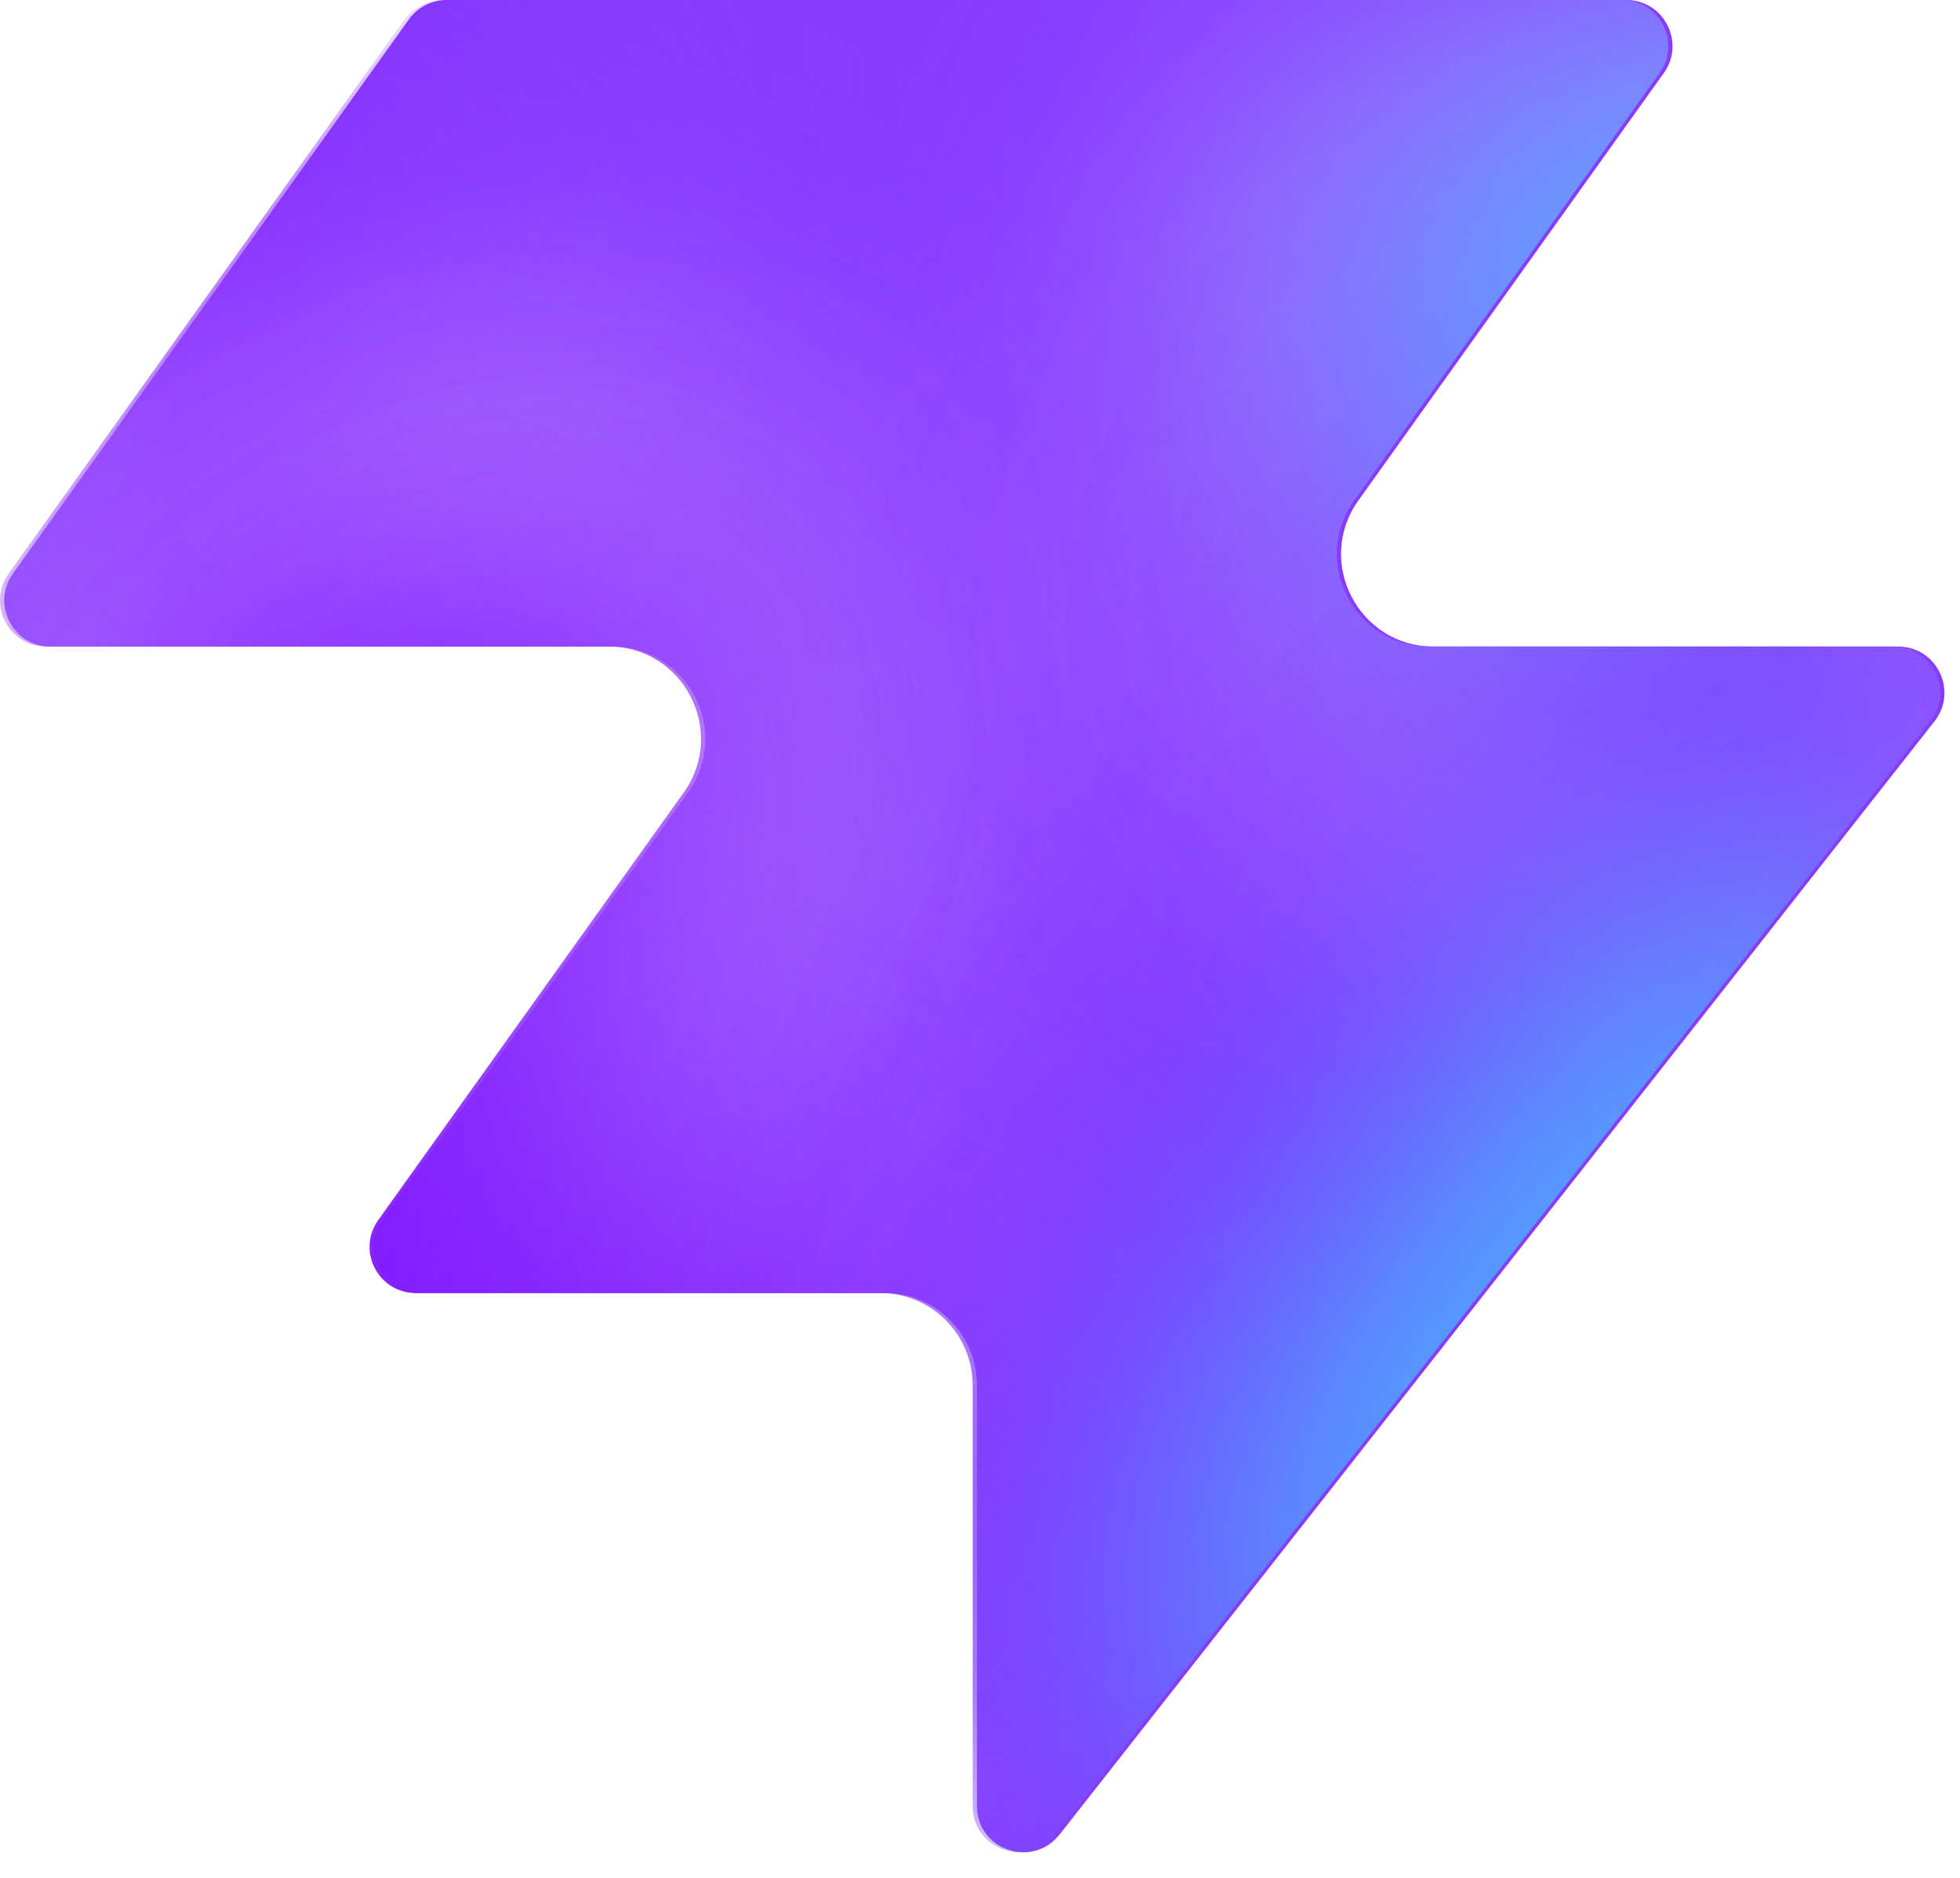
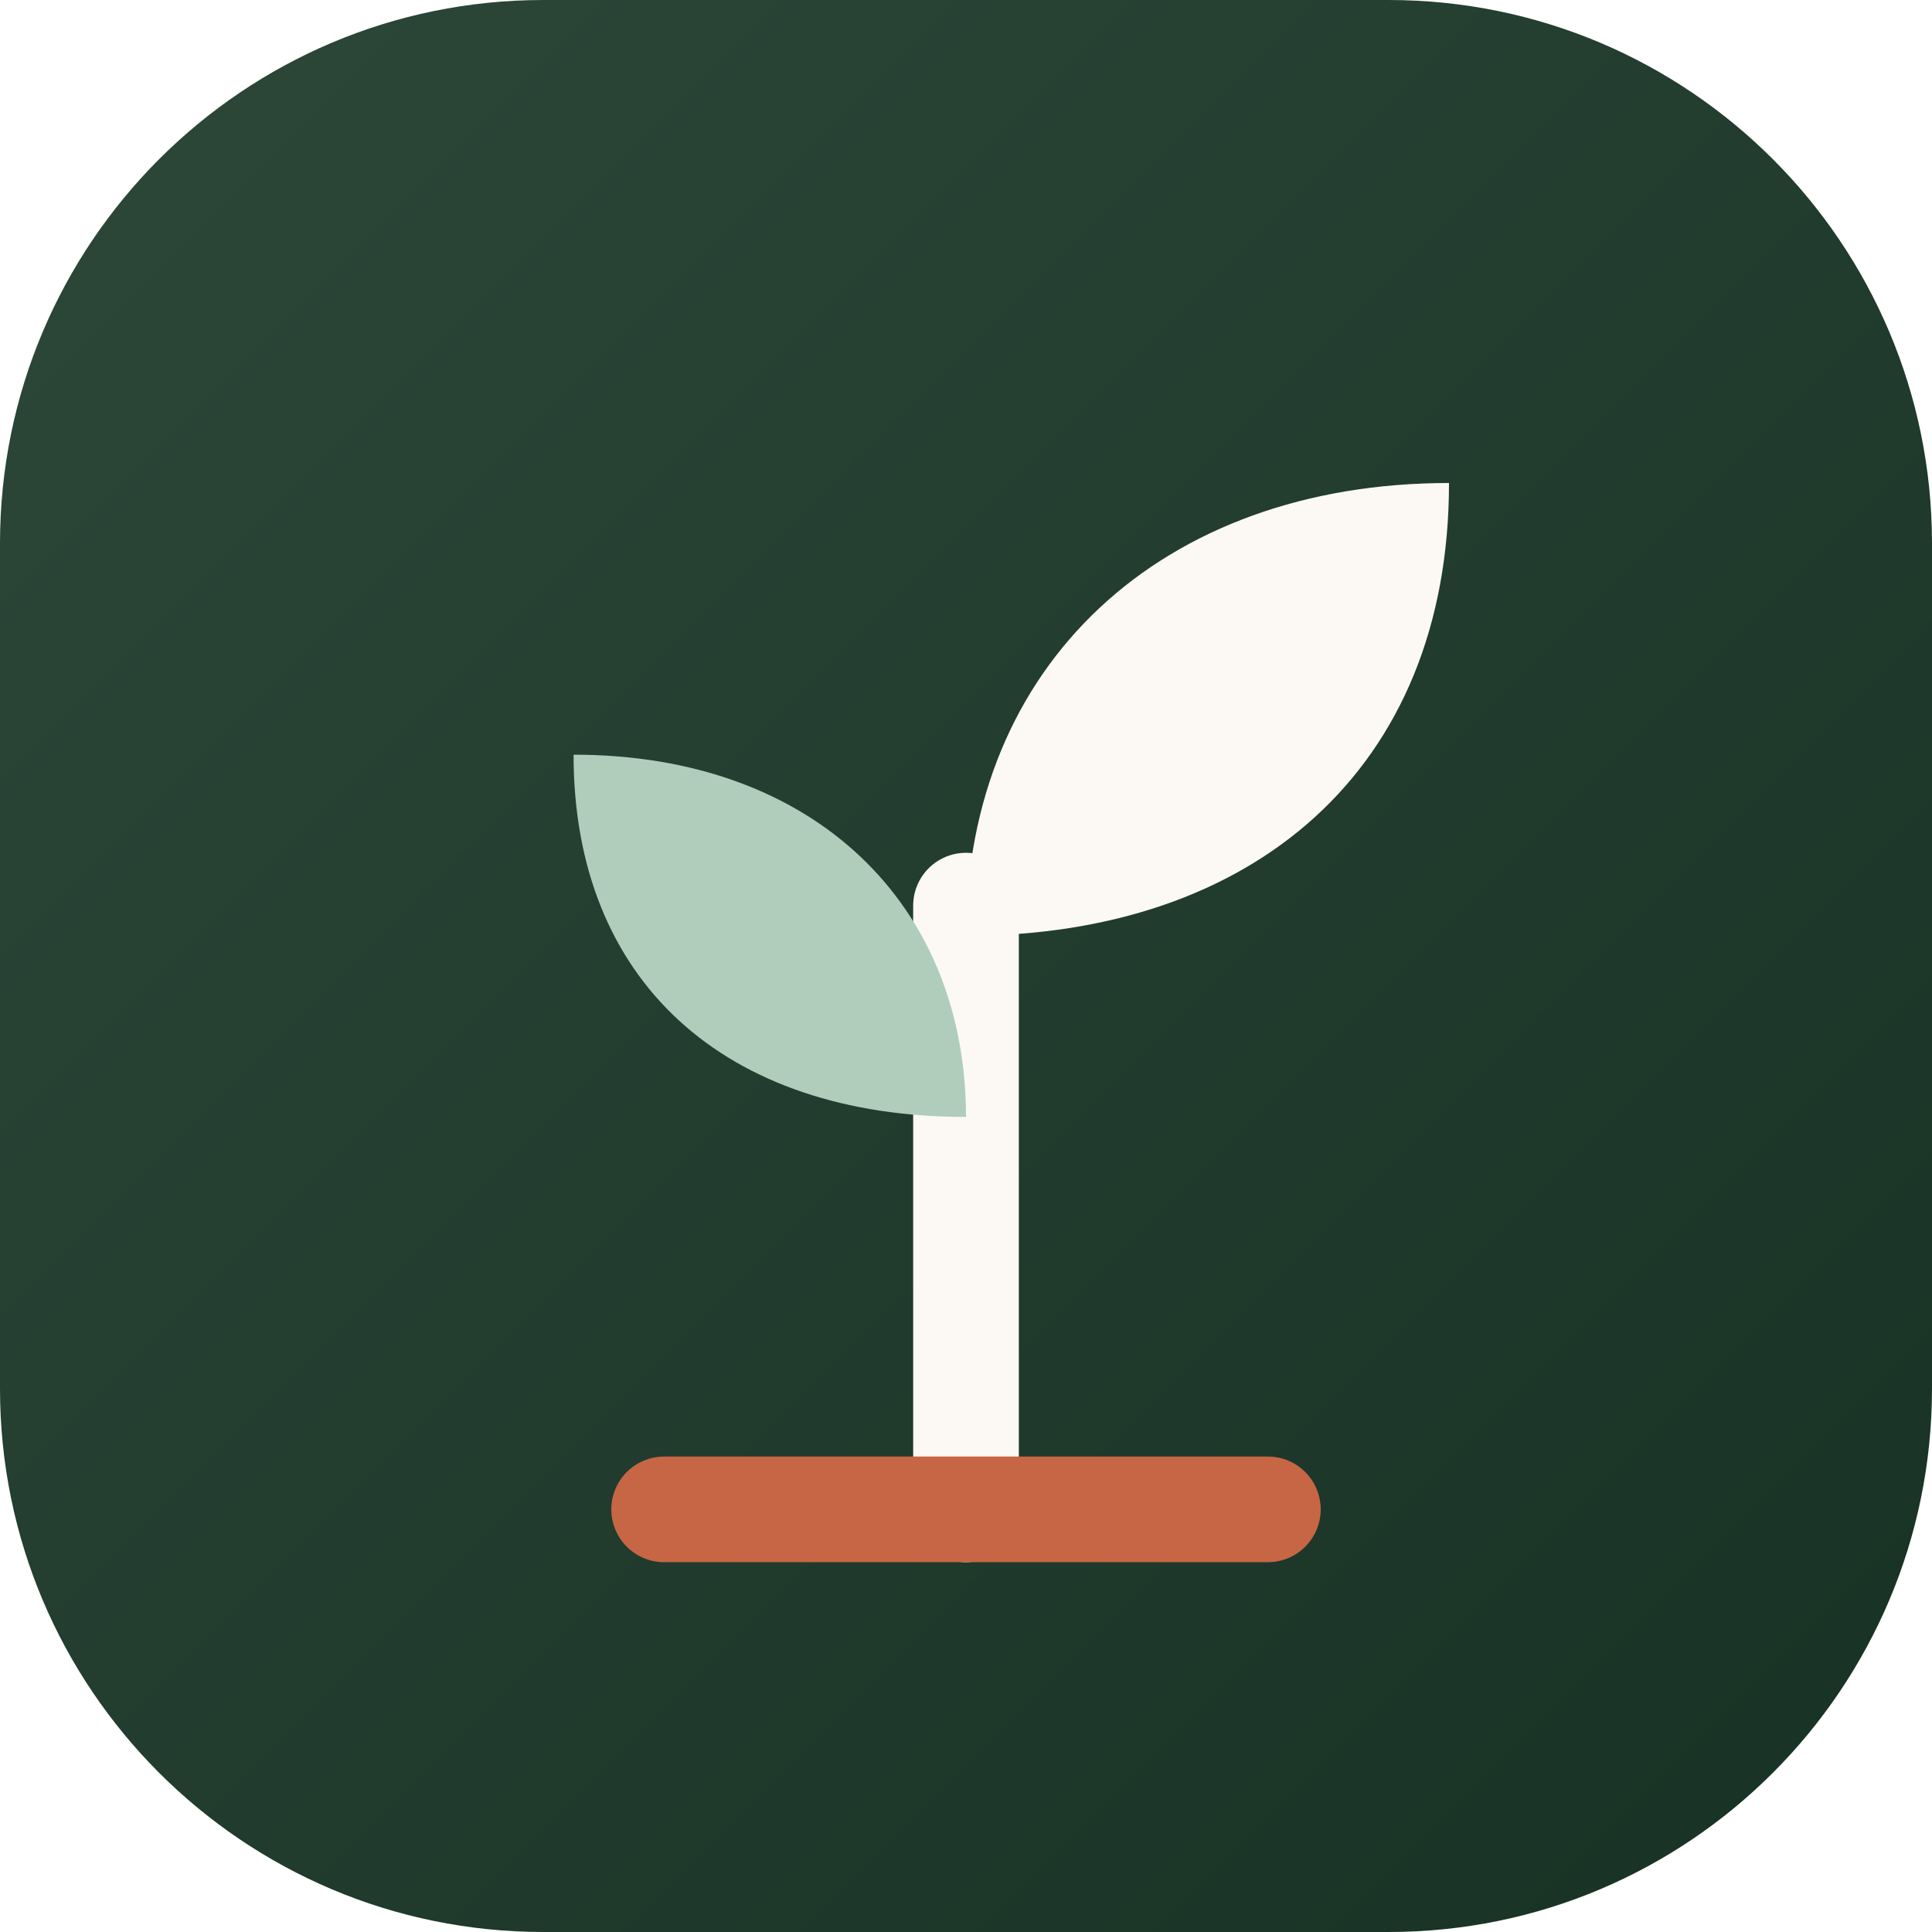
- <svg xmlns="http://www.w3.org/2000/svg" width="48" height="46" fill="none" viewBox="0 0 48 46">
-   <path fill="#863bff" d="M25.946 44.938c-.664.845-2.021.375-2.021-.698V33.937a2.26 2.26 0 0 0-2.262-2.262H10.287c-.92 0-1.456-1.04-.92-1.788l7.48-10.471c1.07-1.497 0-3.578-1.842-3.578H1.237c-.92 0-1.456-1.04-.92-1.788L10.013.474c.214-.297.556-.474.92-.474h28.894c.92 0 1.456 1.04.92 1.788l-7.48 10.471c-1.07 1.498 0 3.579 1.842 3.579h11.377c.943 0 1.473 1.088.89 1.83L25.947 44.94z" style="fill:#863bff;fill:color(display-p3 .525 .23 1);fill-opacity:1" />
-   <mask id="a" width="48" height="46" x="0" y="0" maskUnits="userSpaceOnUse" style="mask-type:alpha">
-     <path fill="#000" d="M25.842 44.938c-.664.844-2.021.375-2.021-.698V33.937a2.26 2.26 0 0 0-2.262-2.262H10.183c-.92 0-1.456-1.04-.92-1.788l7.48-10.471c1.07-1.498 0-3.579-1.842-3.579H1.133c-.92 0-1.456-1.04-.92-1.787L9.91.473c.214-.297.556-.474.92-.474h28.894c.92 0 1.456 1.04.92 1.788l-7.48 10.471c-1.07 1.498 0 3.578 1.842 3.578h11.377c.943 0 1.473 1.088.89 1.832L25.843 44.94z" style="fill:#000;fill-opacity:1" />
-   </mask>
-   <g mask="url(#a)">
-     <g filter="url(#b)">
-       <ellipse cx="5.508" cy="14.704" fill="#ede6ff" rx="5.508" ry="14.704" style="fill:#ede6ff;fill:color(display-p3 .927 .903 1);fill-opacity:1" transform="matrix(.00324 1 1 -.00324 -4.47 31.516)" />
-     </g>
-     <g filter="url(#c)">
-       <ellipse cx="10.399" cy="29.851" fill="#ede6ff" rx="10.399" ry="29.851" style="fill:#ede6ff;fill:color(display-p3 .927 .903 1);fill-opacity:1" transform="matrix(.00324 1 1 -.00324 -39.328 7.883)" />
-     </g>
-     <g filter="url(#d)">
-       <ellipse cx="5.508" cy="30.487" fill="#7e14ff" rx="5.508" ry="30.487" style="fill:#7e14ff;fill:color(display-p3 .492 .077 1);fill-opacity:1" transform="rotate(89.814 -25.913 -14.639)scale(1 -1)" />
-     </g>
-     <g filter="url(#e)">
-       <ellipse cx="5.508" cy="30.599" fill="#7e14ff" rx="5.508" ry="30.599" style="fill:#7e14ff;fill:color(display-p3 .492 .077 1);fill-opacity:1" transform="rotate(89.814 -32.644 -3.334)scale(1 -1)" />
-     </g>
-     <g filter="url(#f)">
-       <ellipse cx="5.508" cy="30.599" fill="#7e14ff" rx="5.508" ry="30.599" style="fill:#7e14ff;fill:color(display-p3 .492 .077 1);fill-opacity:1" transform="matrix(.00324 1 1 -.00324 -34.34 30.47)" />
-     </g>
-     <g filter="url(#g)">
-       <ellipse cx="14.072" cy="22.078" fill="#ede6ff" rx="14.072" ry="22.078" style="fill:#ede6ff;fill:color(display-p3 .927 .903 1);fill-opacity:1" transform="rotate(93.35 24.506 48.493)scale(-1 1)" />
-     </g>
-     <g filter="url(#h)">
-       <ellipse cx="3.47" cy="21.501" fill="#7e14ff" rx="3.47" ry="21.501" style="fill:#7e14ff;fill:color(display-p3 .492 .077 1);fill-opacity:1" transform="rotate(89.009 28.708 47.59)scale(-1 1)" />
-     </g>
-     <g filter="url(#i)">
-       <ellipse cx="3.47" cy="21.501" fill="#7e14ff" rx="3.47" ry="21.501" style="fill:#7e14ff;fill:color(display-p3 .492 .077 1);fill-opacity:1" transform="rotate(89.009 28.708 47.59)scale(-1 1)" />
-     </g>
-     <g filter="url(#j)">
-       <ellipse cx=".387" cy="8.972" fill="#7e14ff" rx="4.407" ry="29.108" style="fill:#7e14ff;fill:color(display-p3 .492 .077 1);fill-opacity:1" transform="rotate(39.51 .387 8.972)" />
-     </g>
-     <g filter="url(#k)">
-       <ellipse cx="47.523" cy="-6.092" fill="#7e14ff" rx="4.407" ry="29.108" style="fill:#7e14ff;fill:color(display-p3 .492 .077 1);fill-opacity:1" transform="rotate(37.892 47.523 -6.092)" />
-     </g>
-     <g filter="url(#l)">
-       <ellipse cx="41.412" cy="6.333" fill="#47bfff" rx="5.971" ry="9.665" style="fill:#47bfff;fill:color(display-p3 .28 .748 1);fill-opacity:1" transform="rotate(37.892 41.412 6.333)" />
-     </g>
-     <g filter="url(#m)">
-       <ellipse cx="-1.879" cy="38.332" fill="#7e14ff" rx="4.407" ry="29.108" style="fill:#7e14ff;fill:color(display-p3 .492 .077 1);fill-opacity:1" transform="rotate(37.892 -1.88 38.332)" />
-     </g>
-     <g filter="url(#n)">
-       <ellipse cx="-1.879" cy="38.332" fill="#7e14ff" rx="4.407" ry="29.108" style="fill:#7e14ff;fill:color(display-p3 .492 .077 1);fill-opacity:1" transform="rotate(37.892 -1.88 38.332)" />
-     </g>
-     <g filter="url(#o)">
-       <ellipse cx="35.651" cy="29.907" fill="#7e14ff" rx="4.407" ry="29.108" style="fill:#7e14ff;fill:color(display-p3 .492 .077 1);fill-opacity:1" transform="rotate(37.892 35.651 29.907)" />
-     </g>
-     <g filter="url(#p)">
-       <ellipse cx="38.418" cy="32.4" fill="#47bfff" rx="5.971" ry="15.297" style="fill:#47bfff;fill:color(display-p3 .28 .748 1);fill-opacity:1" transform="rotate(37.892 38.418 32.4)" />
-     </g>
-   </g>
+ <svg xmlns="http://www.w3.org/2000/svg" viewBox="0 0 64 64">
  <defs>
-     <filter id="b" width="60.045" height="41.654" x="-19.77" y="16.149" color-interpolation-filters="sRGB" filterUnits="userSpaceOnUse">
-       <feFlood flood-opacity="0" result="BackgroundImageFix" />
-       <feBlend in="SourceGraphic" in2="BackgroundImageFix" result="shape" />
-       <feGaussianBlur result="effect1_foregroundBlur_2002_17158" stdDeviation="7.659" />
-     </filter>
-     <filter id="c" width="90.34" height="51.437" x="-54.613" y="-7.533" color-interpolation-filters="sRGB" filterUnits="userSpaceOnUse">
-       <feFlood flood-opacity="0" result="BackgroundImageFix" />
-       <feBlend in="SourceGraphic" in2="BackgroundImageFix" result="shape" />
-       <feGaussianBlur result="effect1_foregroundBlur_2002_17158" stdDeviation="7.659" />
-     </filter>
-     <filter id="d" width="79.355" height="29.4" x="-49.64" y="2.03" color-interpolation-filters="sRGB" filterUnits="userSpaceOnUse">
-       <feFlood flood-opacity="0" result="BackgroundImageFix" />
-       <feBlend in="SourceGraphic" in2="BackgroundImageFix" result="shape" />
-       <feGaussianBlur result="effect1_foregroundBlur_2002_17158" stdDeviation="4.596" />
-     </filter>
-     <filter id="e" width="79.579" height="29.4" x="-45.045" y="20.029" color-interpolation-filters="sRGB" filterUnits="userSpaceOnUse">
-       <feFlood flood-opacity="0" result="BackgroundImageFix" />
-       <feBlend in="SourceGraphic" in2="BackgroundImageFix" result="shape" />
-       <feGaussianBlur result="effect1_foregroundBlur_2002_17158" stdDeviation="4.596" />
-     </filter>
-     <filter id="f" width="79.579" height="29.4" x="-43.513" y="21.178" color-interpolation-filters="sRGB" filterUnits="userSpaceOnUse">
-       <feFlood flood-opacity="0" result="BackgroundImageFix" />
-       <feBlend in="SourceGraphic" in2="BackgroundImageFix" result="shape" />
-       <feGaussianBlur result="effect1_foregroundBlur_2002_17158" stdDeviation="4.596" />
-     </filter>
-     <filter id="g" width="74.749" height="58.852" x="15.756" y="-17.901" color-interpolation-filters="sRGB" filterUnits="userSpaceOnUse">
-       <feFlood flood-opacity="0" result="BackgroundImageFix" />
-       <feBlend in="SourceGraphic" in2="BackgroundImageFix" result="shape" />
-       <feGaussianBlur result="effect1_foregroundBlur_2002_17158" stdDeviation="7.659" />
-     </filter>
-     <filter id="h" width="61.377" height="25.362" x="23.548" y="2.284" color-interpolation-filters="sRGB" filterUnits="userSpaceOnUse">
-       <feFlood flood-opacity="0" result="BackgroundImageFix" />
-       <feBlend in="SourceGraphic" in2="BackgroundImageFix" result="shape" />
-       <feGaussianBlur result="effect1_foregroundBlur_2002_17158" stdDeviation="4.596" />
-     </filter>
-     <filter id="i" width="61.377" height="25.362" x="23.548" y="2.284" color-interpolation-filters="sRGB" filterUnits="userSpaceOnUse">
-       <feFlood flood-opacity="0" result="BackgroundImageFix" />
-       <feBlend in="SourceGraphic" in2="BackgroundImageFix" result="shape" />
-       <feGaussianBlur result="effect1_foregroundBlur_2002_17158" stdDeviation="4.596" />
-     </filter>
-     <filter id="j" width="56.045" height="63.649" x="-27.636" y="-22.853" color-interpolation-filters="sRGB" filterUnits="userSpaceOnUse">
-       <feFlood flood-opacity="0" result="BackgroundImageFix" />
-       <feBlend in="SourceGraphic" in2="BackgroundImageFix" result="shape" />
-       <feGaussianBlur result="effect1_foregroundBlur_2002_17158" stdDeviation="4.596" />
-     </filter>
-     <filter id="k" width="54.814" height="64.646" x="20.116" y="-38.415" color-interpolation-filters="sRGB" filterUnits="userSpaceOnUse">
-       <feFlood flood-opacity="0" result="BackgroundImageFix" />
-       <feBlend in="SourceGraphic" in2="BackgroundImageFix" result="shape" />
-       <feGaussianBlur result="effect1_foregroundBlur_2002_17158" stdDeviation="4.596" />
-     </filter>
-     <filter id="l" width="33.541" height="35.313" x="24.641" y="-11.323" color-interpolation-filters="sRGB" filterUnits="userSpaceOnUse">
-       <feFlood flood-opacity="0" result="BackgroundImageFix" />
-       <feBlend in="SourceGraphic" in2="BackgroundImageFix" result="shape" />
-       <feGaussianBlur result="effect1_foregroundBlur_2002_17158" stdDeviation="4.596" />
-     </filter>
-     <filter id="m" width="54.814" height="64.646" x="-29.286" y="6.009" color-interpolation-filters="sRGB" filterUnits="userSpaceOnUse">
-       <feFlood flood-opacity="0" result="BackgroundImageFix" />
-       <feBlend in="SourceGraphic" in2="BackgroundImageFix" result="shape" />
-       <feGaussianBlur result="effect1_foregroundBlur_2002_17158" stdDeviation="4.596" />
-     </filter>
-     <filter id="n" width="54.814" height="64.646" x="-29.286" y="6.009" color-interpolation-filters="sRGB" filterUnits="userSpaceOnUse">
-       <feFlood flood-opacity="0" result="BackgroundImageFix" />
-       <feBlend in="SourceGraphic" in2="BackgroundImageFix" result="shape" />
-       <feGaussianBlur result="effect1_foregroundBlur_2002_17158" stdDeviation="4.596" />
-     </filter>
-     <filter id="o" width="54.814" height="64.646" x="8.244" y="-2.416" color-interpolation-filters="sRGB" filterUnits="userSpaceOnUse">
-       <feFlood flood-opacity="0" result="BackgroundImageFix" />
-       <feBlend in="SourceGraphic" in2="BackgroundImageFix" result="shape" />
-       <feGaussianBlur result="effect1_foregroundBlur_2002_17158" stdDeviation="4.596" />
-     </filter>
-     <filter id="p" width="39.409" height="43.623" x="18.713" y="10.588" color-interpolation-filters="sRGB" filterUnits="userSpaceOnUse">
-       <feFlood flood-opacity="0" result="BackgroundImageFix" />
-       <feBlend in="SourceGraphic" in2="BackgroundImageFix" result="shape" />
-       <feGaussianBlur result="effect1_foregroundBlur_2002_17158" stdDeviation="4.596" />
-     </filter>
+     <linearGradient id="bg" x1="0" y1="0" x2="1" y2="1">
+       <stop offset="0" stop-color="#2d4739" />
+       <stop offset="1" stop-color="#173124" />
+     </linearGradient>
  </defs>
+   <rect width="64" height="64" rx="18" fill="url(#bg)" />
+   <path d="M32 50V30" stroke="#fcf9f4" stroke-width="3.5" stroke-linecap="round" />
+   <path d="M32 31c0-9 6.5-15 16-15 0 9.5-6.5 15-16 15z" fill="#fcf9f4" />
+   <path d="M32 37c0-7-5-12-13-12 0 7.5 5 12 13 12z" fill="#b0cdbb" />
+   <path d="M22 50h20" stroke="#c76644" stroke-width="3.5" stroke-linecap="round" />
</svg>
